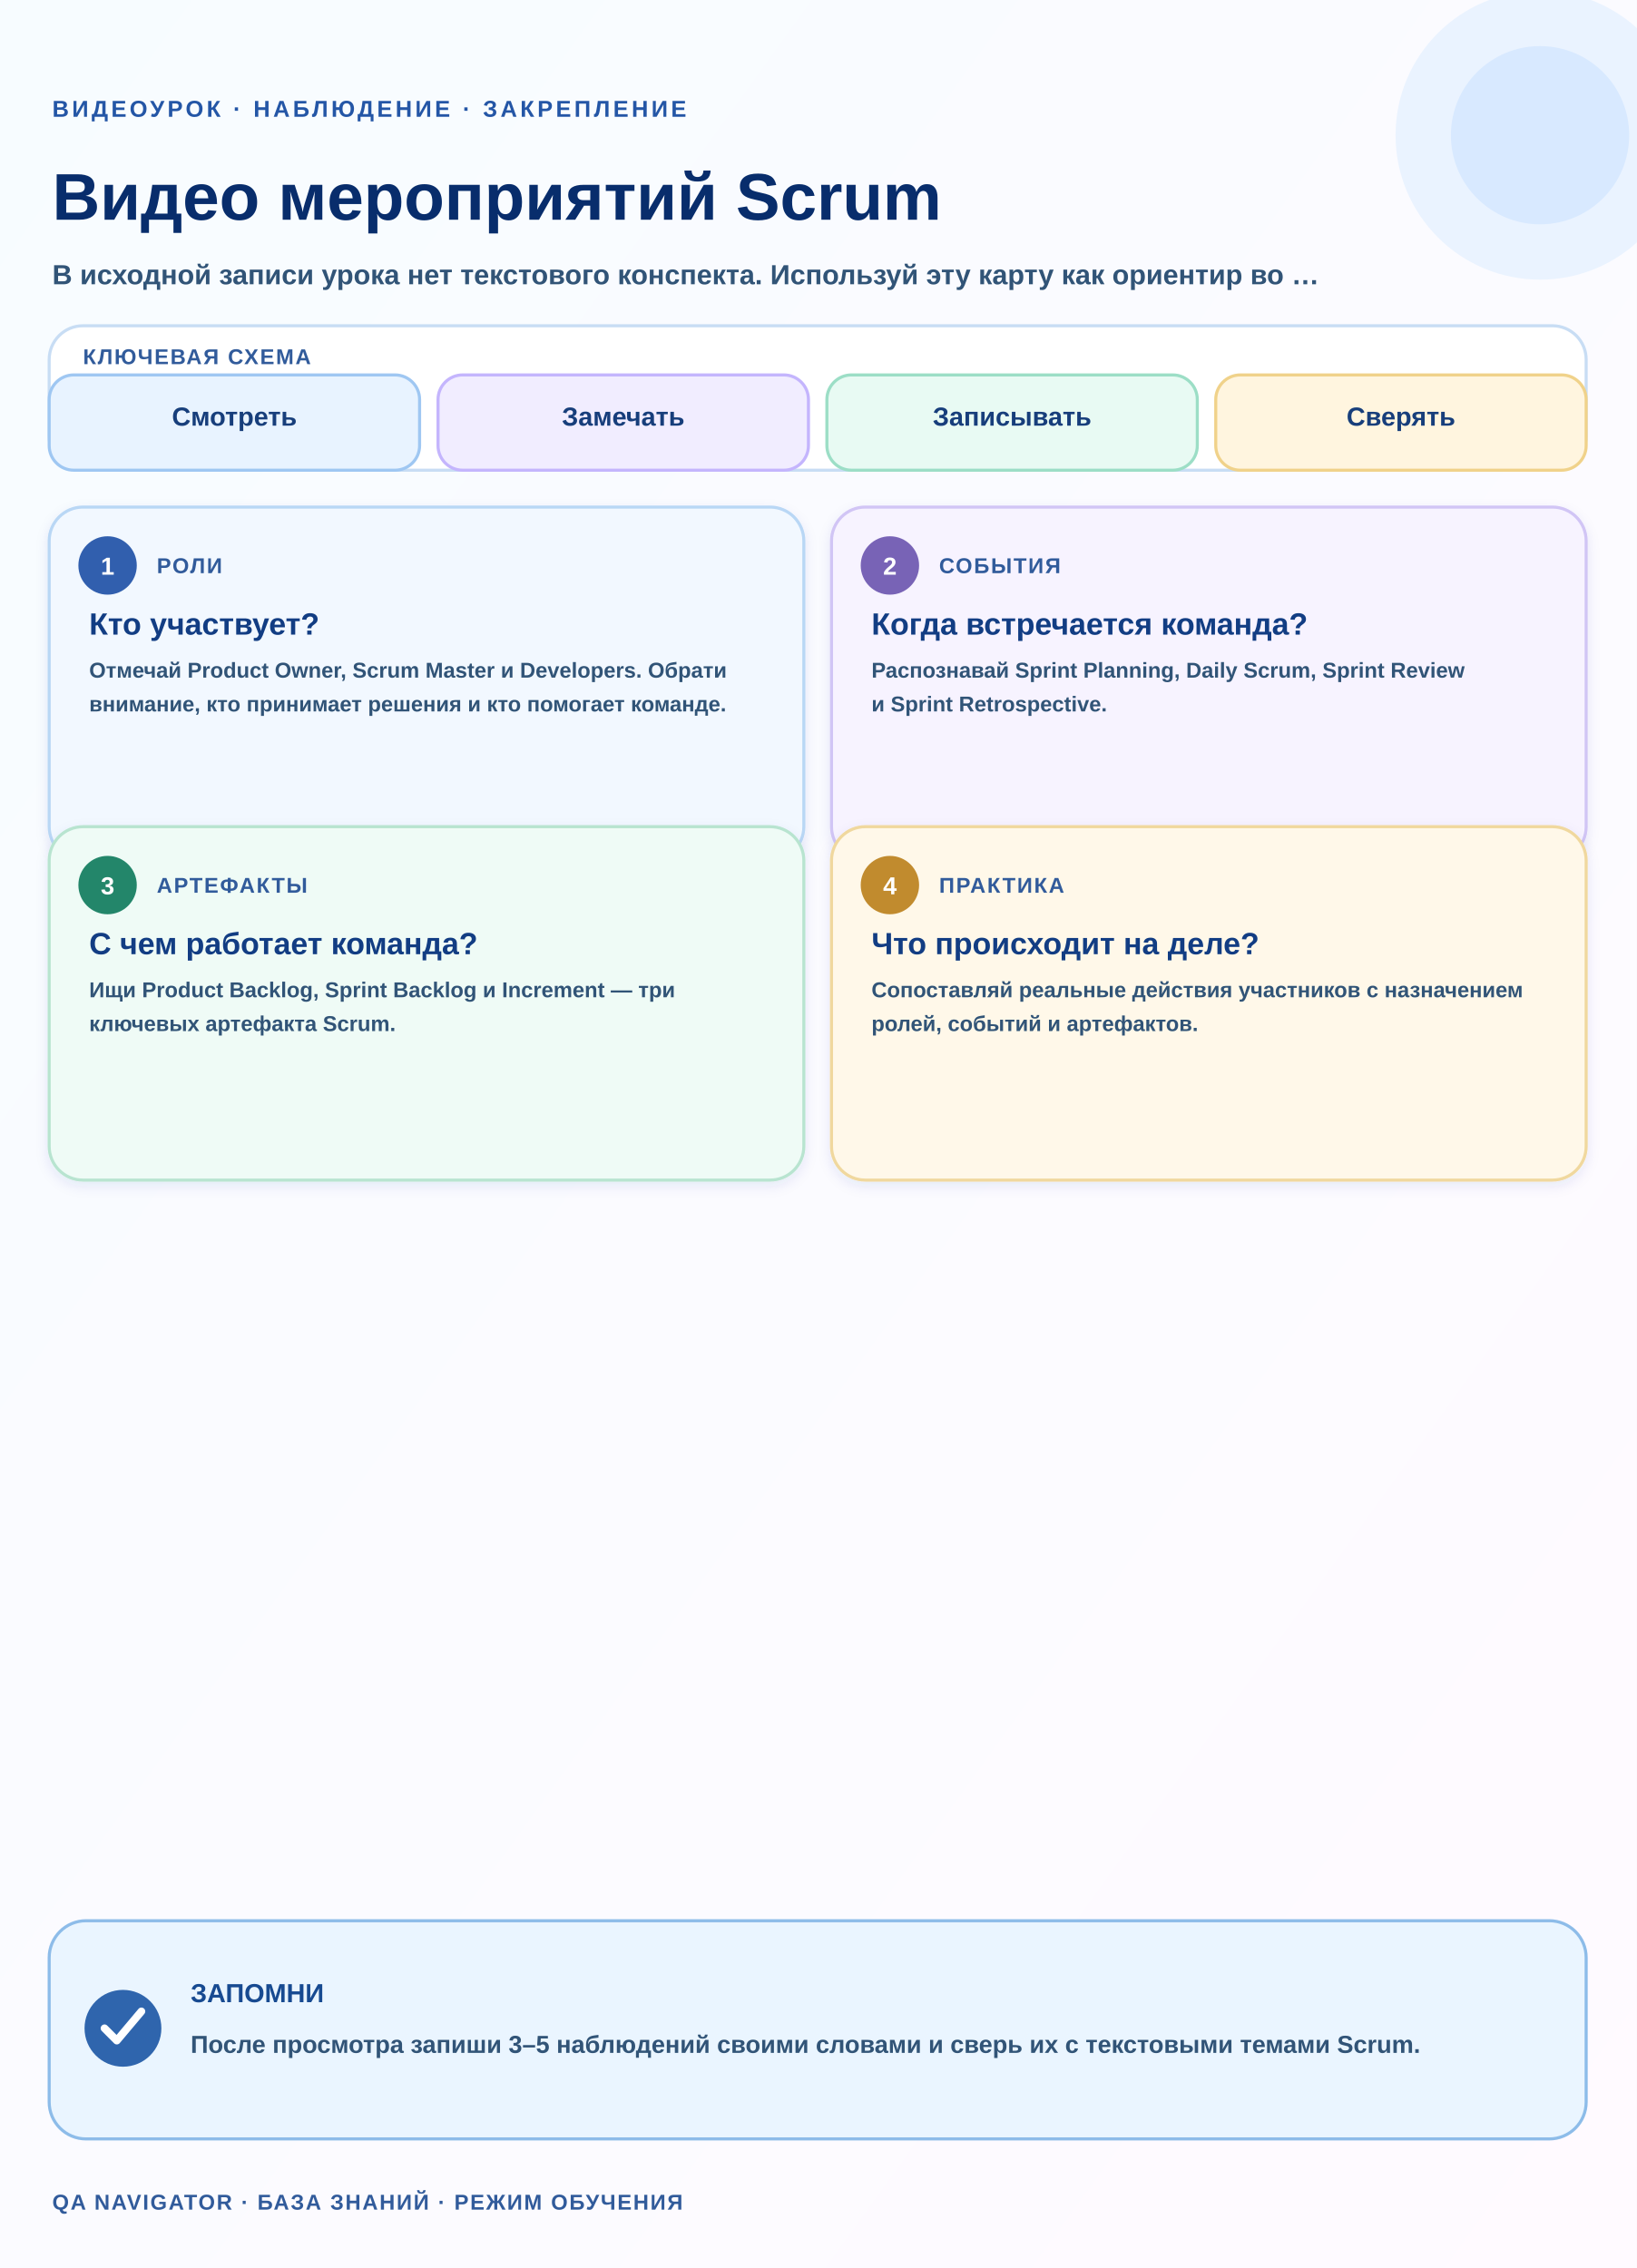
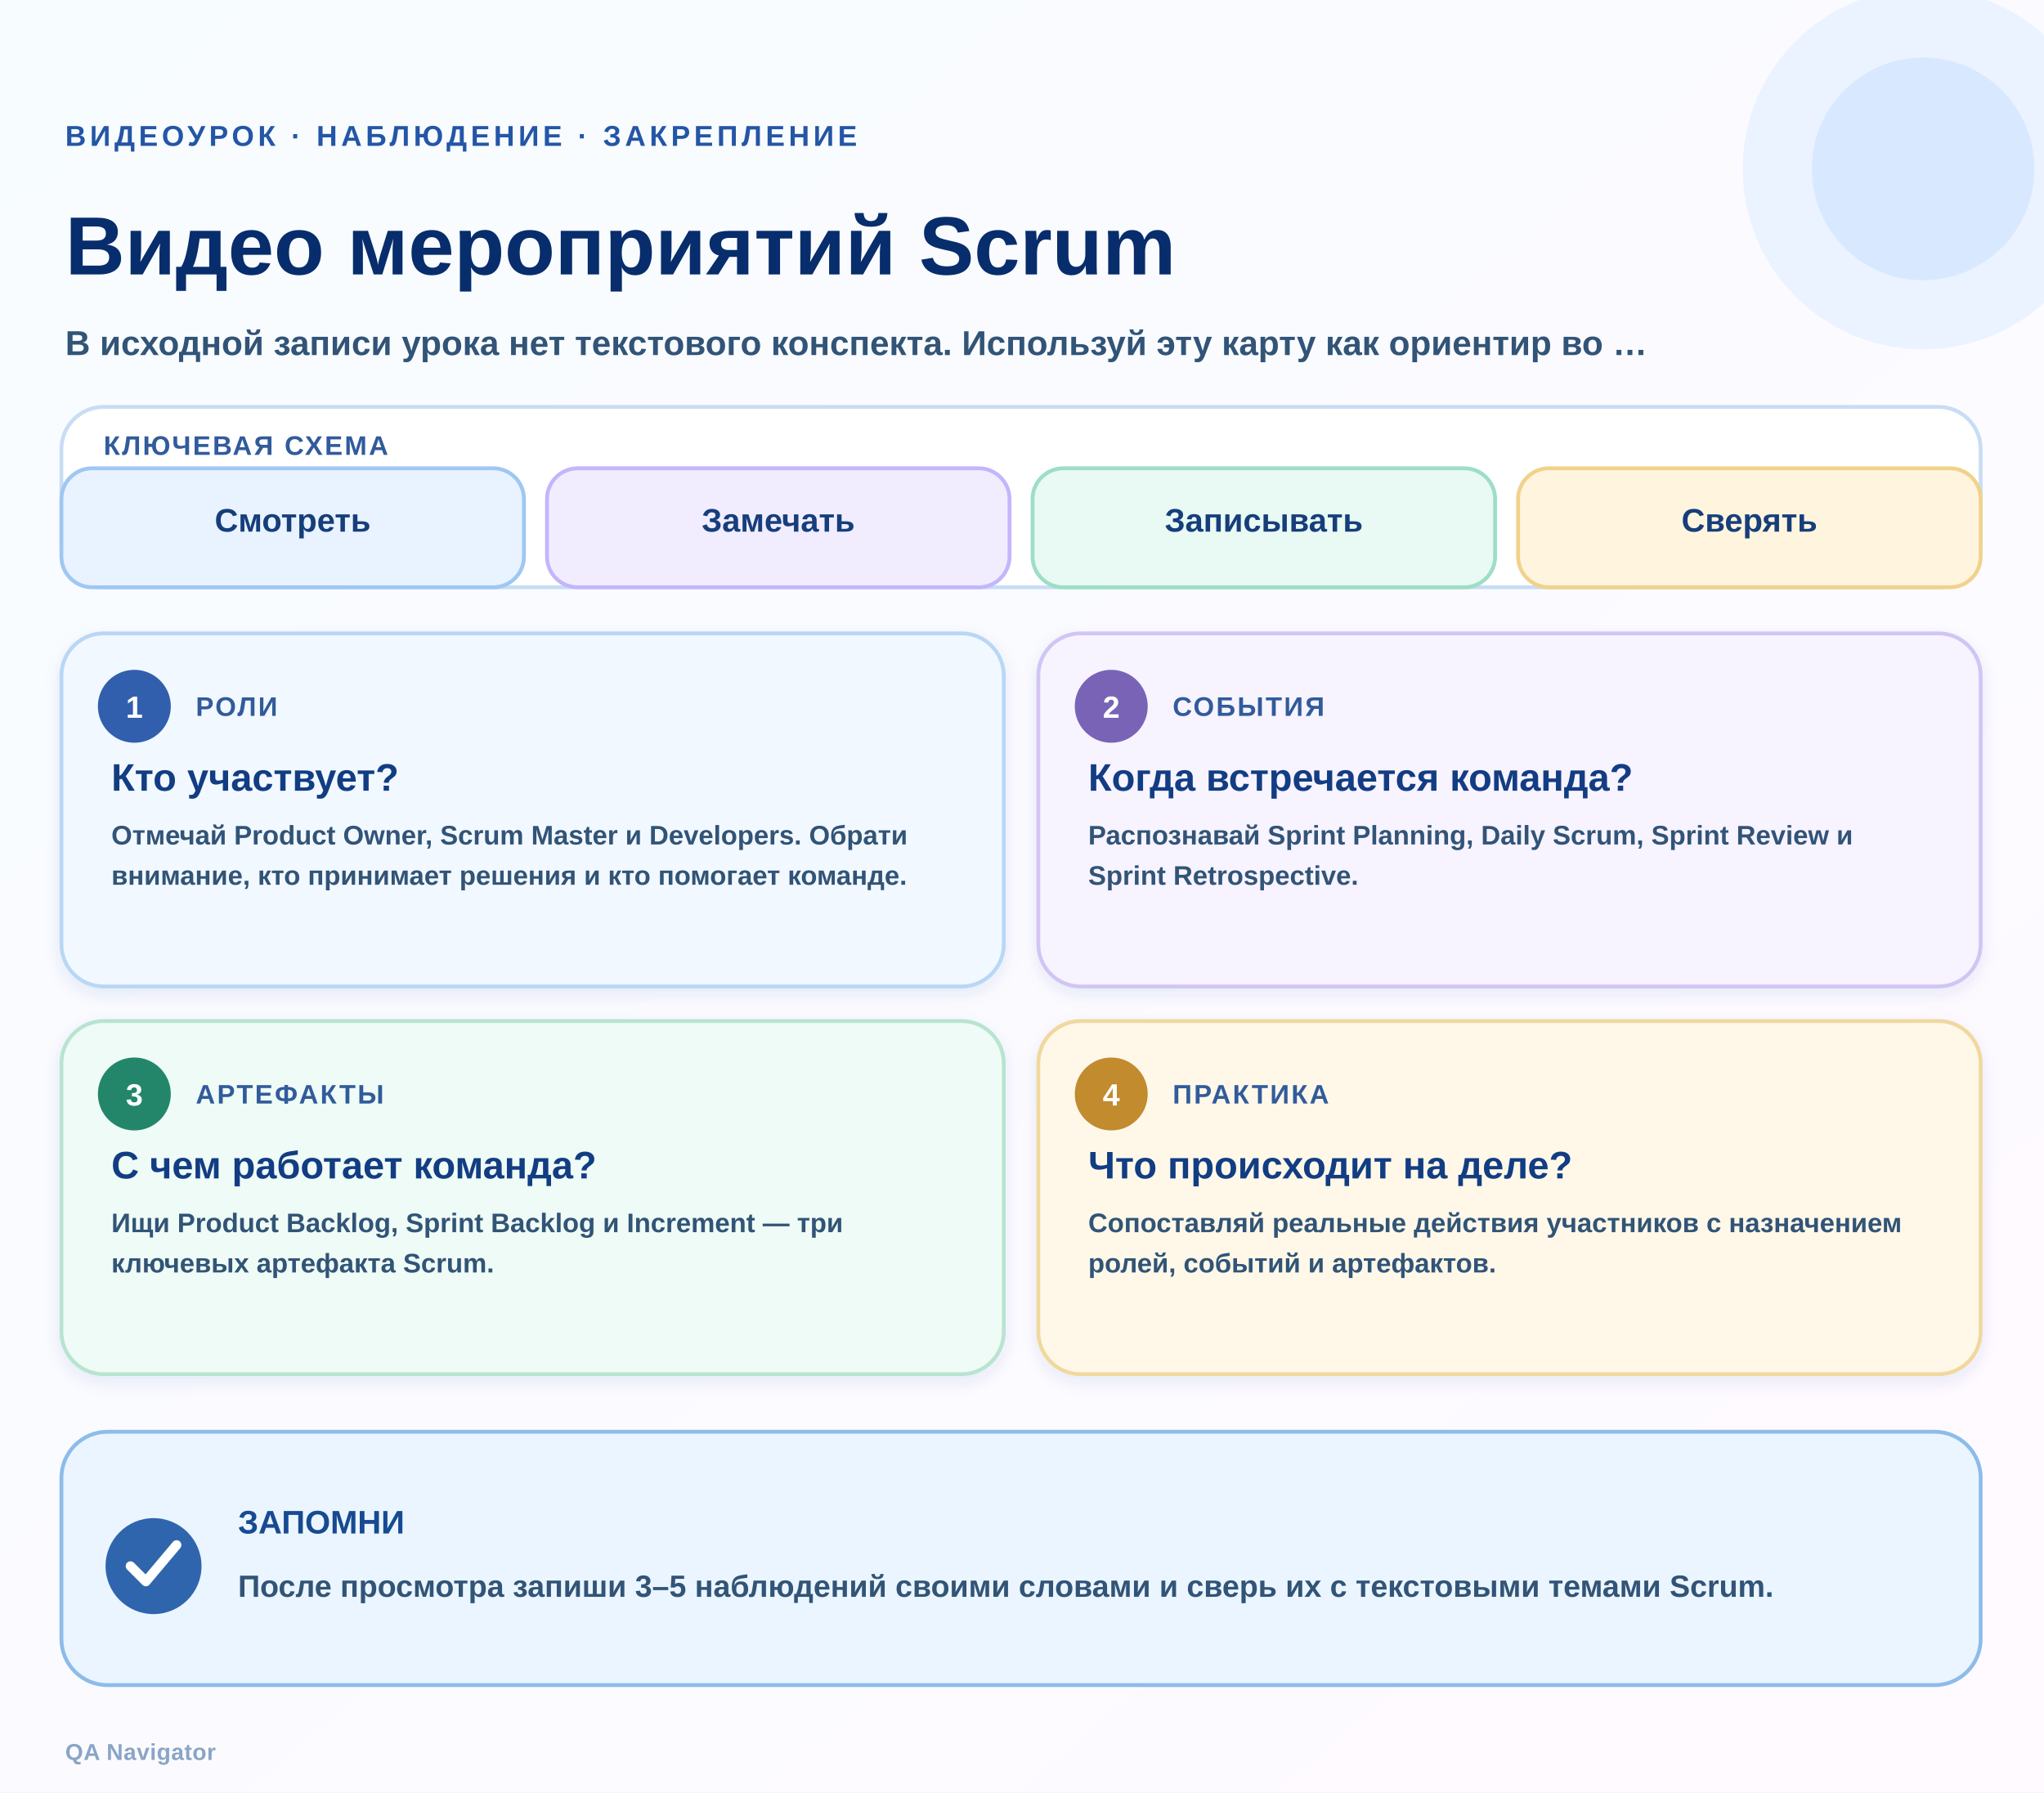
- <svg xmlns="http://www.w3.org/2000/svg" viewBox="0 0 1065 1476" preserveAspectRatio="xMidYMin meet" role="img" aria-labelledby="title desc">
+ <svg xmlns="http://www.w3.org/2000/svg" viewBox="0 0 1065 934" preserveAspectRatio="xMidYMin meet" role="img" aria-labelledby="title desc">
  <defs>
    <linearGradient id="paper" x1="0" y1="0" x2="1" y2="1">
      <stop stop-color="#f7fcff" />
      <stop offset="1" stop-color="#fffaff" />
    </linearGradient>
    <filter id="shadow" x="-10%" y="-10%" width="120%" height="120%">
      <feDropShadow dx="0" dy="3" stdDeviation="4" flood-color="#174da1" flood-opacity=".09" />
    </filter>
    <style>
.title{font:800 43px Arial,sans-serif;fill:#082d6c}.tag{font:800 15px Arial,sans-serif;letter-spacing:2px;fill:#2456a6}
.subtitle{font:600 18px Arial,sans-serif;fill:#315477}.flow{font:800 17px Arial,sans-serif;fill:#173e7b}
.eyebrow{font:800 14px Arial,sans-serif;letter-spacing:1px;fill:#315b9b}.heading{font:800 20px Arial,sans-serif;fill:#123d83}
.body{font:600 14px Arial,sans-serif;fill:#315477}.number{font:800 16px Arial,sans-serif;fill:#fff}
.footerTitle{font:800 17px Arial,sans-serif;fill:#174a91}.footer{font:600 16px Arial,sans-serif;fill:#315477}
+ .brand{font:700 12px Arial,sans-serif;letter-spacing:.2px;fill:#8aa5c5}
</style>
  </defs>
-   <rect width="1065" height="1476" fill="url(#paper)" />
+   <rect width="1065" height="934" fill="url(#paper)" />
  <circle cx="1002" cy="88" r="94" fill="#eaf3ff" />
  <circle cx="1002" cy="88" r="58" fill="#d8e9ff" />
  <text x="34" y="76" class="tag">ВИДЕОУРОК · НАБЛЮДЕНИЕ · ЗАКРЕПЛЕНИЕ</text>
  <text x="34" y="143" class="title">Видео мероприятий Scrum</text>
  <text x="34" y="185" class="subtitle">В исходной записи урока нет текстового конспекта. Используй эту карту как ориентир во …</text>
  <rect x="32" y="212" width="1000" height="94" rx="22" fill="#fff" stroke="#c8ddf4" stroke-width="2" />
  <text x="54" y="237" class="eyebrow">КЛЮЧЕВАЯ СХЕМА</text>
  <rect x="32" y="244" width="241" height="62" rx="16" fill="#e8f3ff" stroke="#9fc7f2" stroke-width="2" />
  <text x="152.5" y="277" text-anchor="middle" class="flow">Смотреть</text>
  <rect x="285" y="244" width="241" height="62" rx="16" fill="#f1edff" stroke="#c4b5fd" stroke-width="2" />
  <text x="405.5" y="277" text-anchor="middle" class="flow">Замечать</text>
  <rect x="538" y="244" width="241" height="62" rx="16" fill="#e8faf3" stroke="#9cdec6" stroke-width="2" />
  <text x="658.5" y="277" text-anchor="middle" class="flow">Записывать</text>
  <rect x="791" y="244" width="241" height="62" rx="16" fill="#fff5df" stroke="#f0d28a" stroke-width="2" />
  <text x="911.5" y="277" text-anchor="middle" class="flow">Сверять</text>
-   <rect x="32" y="330" width="491" height="230" rx="22" fill="#f2f8ff" stroke="#b9d7f5" stroke-width="2" filter="url(#shadow)" />
+   <rect x="32" y="330" width="491" height="184" rx="22" fill="#f2f8ff" stroke="#b9d7f5" stroke-width="2" filter="url(#shadow)" />
  <circle cx="70" cy="368" r="19" fill="#315fae" />
  <text x="70" y="374" text-anchor="middle" class="number">1</text>
  <text x="102" y="373" class="eyebrow">РОЛИ</text>
-   <text x="58" y="413" class="heading">Кто участвует?</text>
-   <text x="58" y="441" class="body">Отмечай Product Owner, Scrum Master и Developers. Обрати</text>
-   <text x="58" y="463" class="body">внимание, кто принимает решения и кто помогает команде.</text>
-   <rect x="541" y="330" width="491" height="230" rx="22" fill="#f7f3ff" stroke="#d1c5f5" stroke-width="2" filter="url(#shadow)" />
+   <text x="58" y="412" class="heading">Кто участвует?</text>
+   <text x="58" y="440" class="body">Отмечай Product Owner, Scrum Master и Developers. Обрати</text>
+   <text x="58" y="461" class="body">внимание, кто принимает решения и кто помогает команде.</text>
+   <rect x="541" y="330" width="491" height="184" rx="22" fill="#f7f3ff" stroke="#d1c5f5" stroke-width="2" filter="url(#shadow)" />
  <circle cx="579" cy="368" r="19" fill="#7863b6" />
  <text x="579" y="374" text-anchor="middle" class="number">2</text>
  <text x="611" y="373" class="eyebrow">СОБЫТИЯ</text>
-   <text x="567" y="413" class="heading">Когда встречается команда?</text>
-   <text x="567" y="441" class="body">Распознавай Sprint Planning, Daily Scrum, Sprint Review</text>
-   <text x="567" y="463" class="body">и Sprint Retrospective.</text>
-   <rect x="32" y="538" width="491" height="230" rx="22" fill="#effbf6" stroke="#b8e4d0" stroke-width="2" filter="url(#shadow)" />
-   <circle cx="70" cy="576" r="19" fill="#23866a" />
-   <text x="70" y="582" text-anchor="middle" class="number">3</text>
-   <text x="102" y="581" class="eyebrow">АРТЕФАКТЫ</text>
-   <text x="58" y="621" class="heading">С чем работает команда?</text>
-   <text x="58" y="649" class="body">Ищи Product Backlog, Sprint Backlog и Increment — три</text>
-   <text x="58" y="671" class="body">ключевых артефакта Scrum.</text>
-   <rect x="541" y="538" width="491" height="230" rx="22" fill="#fff8e9" stroke="#f0d89e" stroke-width="2" filter="url(#shadow)" />
-   <circle cx="579" cy="576" r="19" fill="#c18b2e" />
-   <text x="579" y="582" text-anchor="middle" class="number">4</text>
-   <text x="611" y="581" class="eyebrow">ПРАКТИКА</text>
-   <text x="567" y="621" class="heading">Что происходит на деле?</text>
-   <text x="567" y="649" class="body">Сопоставляй реальные действия участников с назначением</text>
-   <text x="567" y="671" class="body">ролей, событий и артефактов.</text>
-   <rect x="32" y="1250" width="1000" height="142" rx="24" fill="#eaf5ff" stroke="#8dbce9" stroke-width="2" />
-   <circle cx="80" cy="1320" r="25" fill="#2f65ad" />
-   <path d="M68 1320l8 8 16-19" fill="none" stroke="#fff" stroke-width="5" stroke-linecap="round" stroke-linejoin="round" />
-   <text x="124" y="1303" class="footerTitle">ЗАПОМНИ</text>
-   <text x="124" y="1336" class="footer">После просмотра запиши 3–5 наблюдений своими словами и сверь их с текстовыми темами Scrum.</text>
-   <text x="34" y="1438" class="eyebrow">QA NAVIGATOR · БАЗА ЗНАНИЙ · РЕЖИМ ОБУЧЕНИЯ</text>
+   <text x="567" y="412" class="heading">Когда встречается команда?</text>
+   <text x="567" y="440" class="body">Распознавай Sprint Planning, Daily Scrum, Sprint Review и</text>
+   <text x="567" y="461" class="body">Sprint Retrospective.</text>
+   <rect x="32" y="532" width="491" height="184" rx="22" fill="#effbf6" stroke="#b8e4d0" stroke-width="2" filter="url(#shadow)" />
+   <circle cx="70" cy="570" r="19" fill="#23866a" />
+   <text x="70" y="576" text-anchor="middle" class="number">3</text>
+   <text x="102" y="575" class="eyebrow">АРТЕФАКТЫ</text>
+   <text x="58" y="614" class="heading">С чем работает команда?</text>
+   <text x="58" y="642" class="body">Ищи Product Backlog, Sprint Backlog и Increment — три</text>
+   <text x="58" y="663" class="body">ключевых артефакта Scrum.</text>
+   <rect x="541" y="532" width="491" height="184" rx="22" fill="#fff8e9" stroke="#f0d89e" stroke-width="2" filter="url(#shadow)" />
+   <circle cx="579" cy="570" r="19" fill="#c18b2e" />
+   <text x="579" y="576" text-anchor="middle" class="number">4</text>
+   <text x="611" y="575" class="eyebrow">ПРАКТИКА</text>
+   <text x="567" y="614" class="heading">Что происходит на деле?</text>
+   <text x="567" y="642" class="body">Сопоставляй реальные действия участников с назначением</text>
+   <text x="567" y="663" class="body">ролей, событий и артефактов.</text>
+   <rect x="32" y="746" width="1000" height="132" rx="24" fill="#eaf5ff" stroke="#8dbce9" stroke-width="2" />
+   <circle cx="80" cy="816" r="25" fill="#2f65ad" />
+   <path d="M68 816l8 8 16-19" fill="none" stroke="#fff" stroke-width="5" stroke-linecap="round" stroke-linejoin="round" />
+   <text x="124" y="799" class="footerTitle">ЗАПОМНИ</text>
+   <text x="124" y="832" class="footer">После просмотра запиши 3–5 наблюдений своими словами и сверь их с текстовыми темами Scrum.</text>
+   <text x="34" y="917" class="brand">QA Navigator</text>
</svg>
